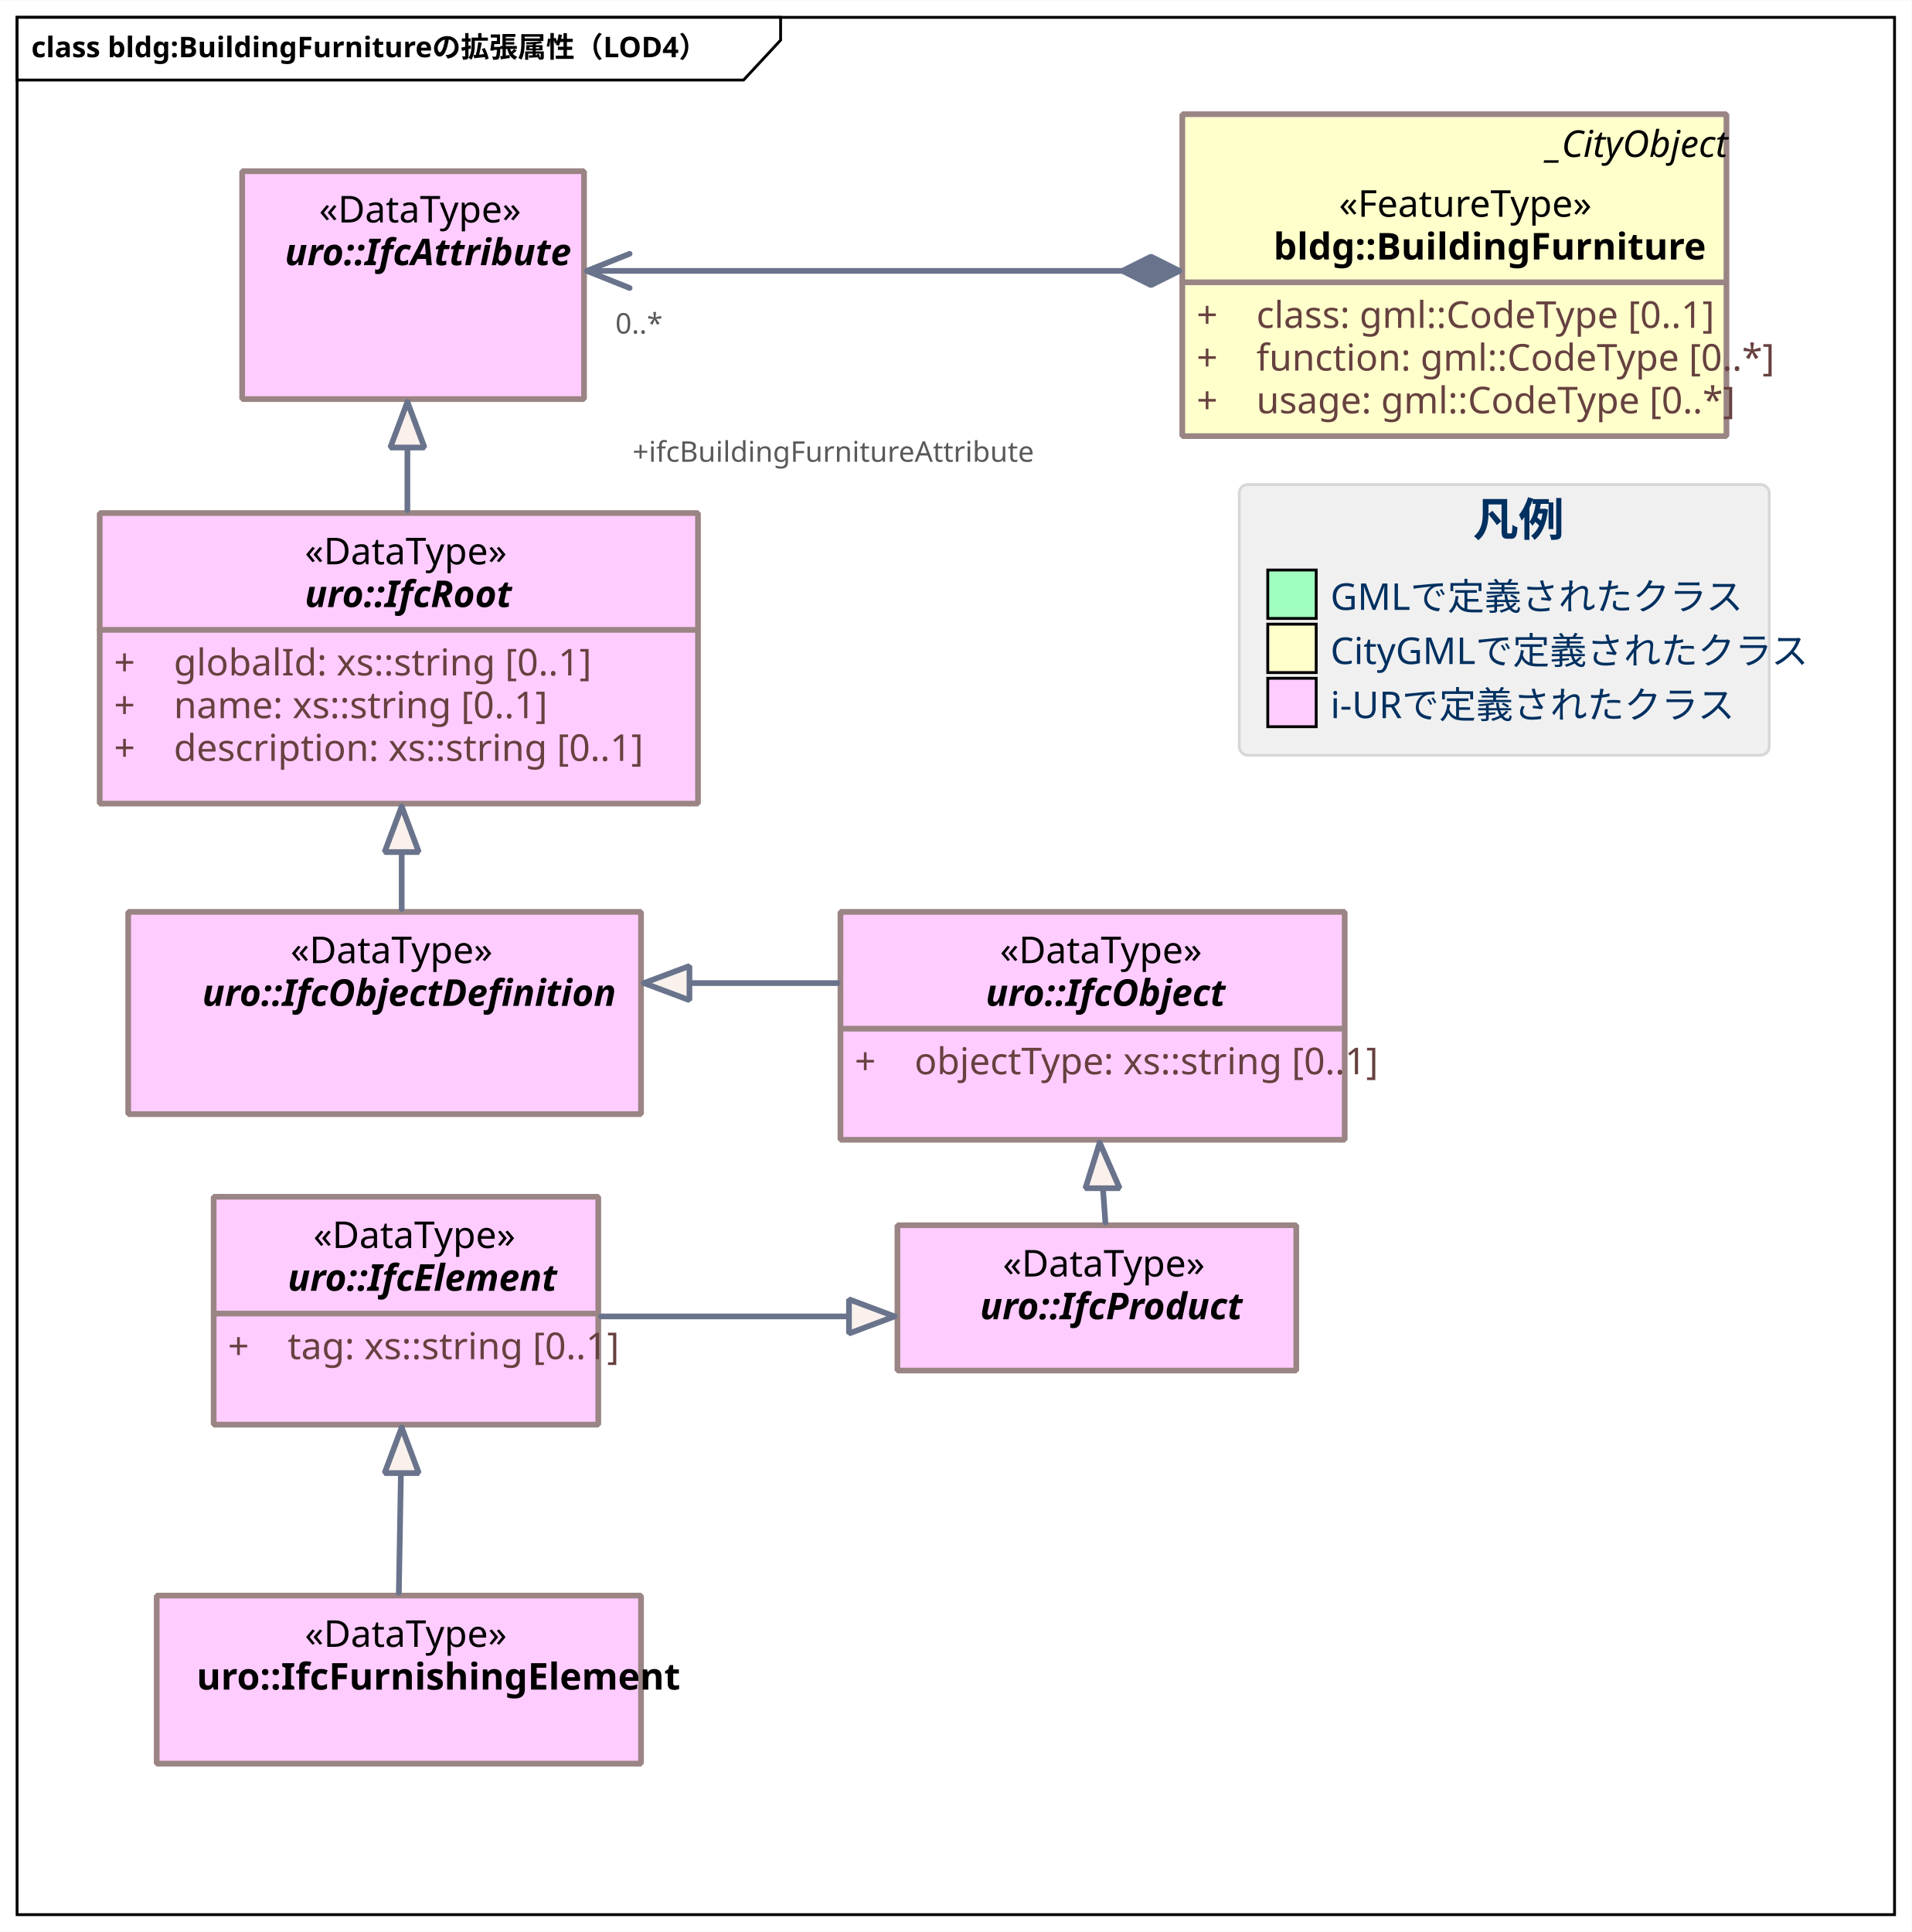
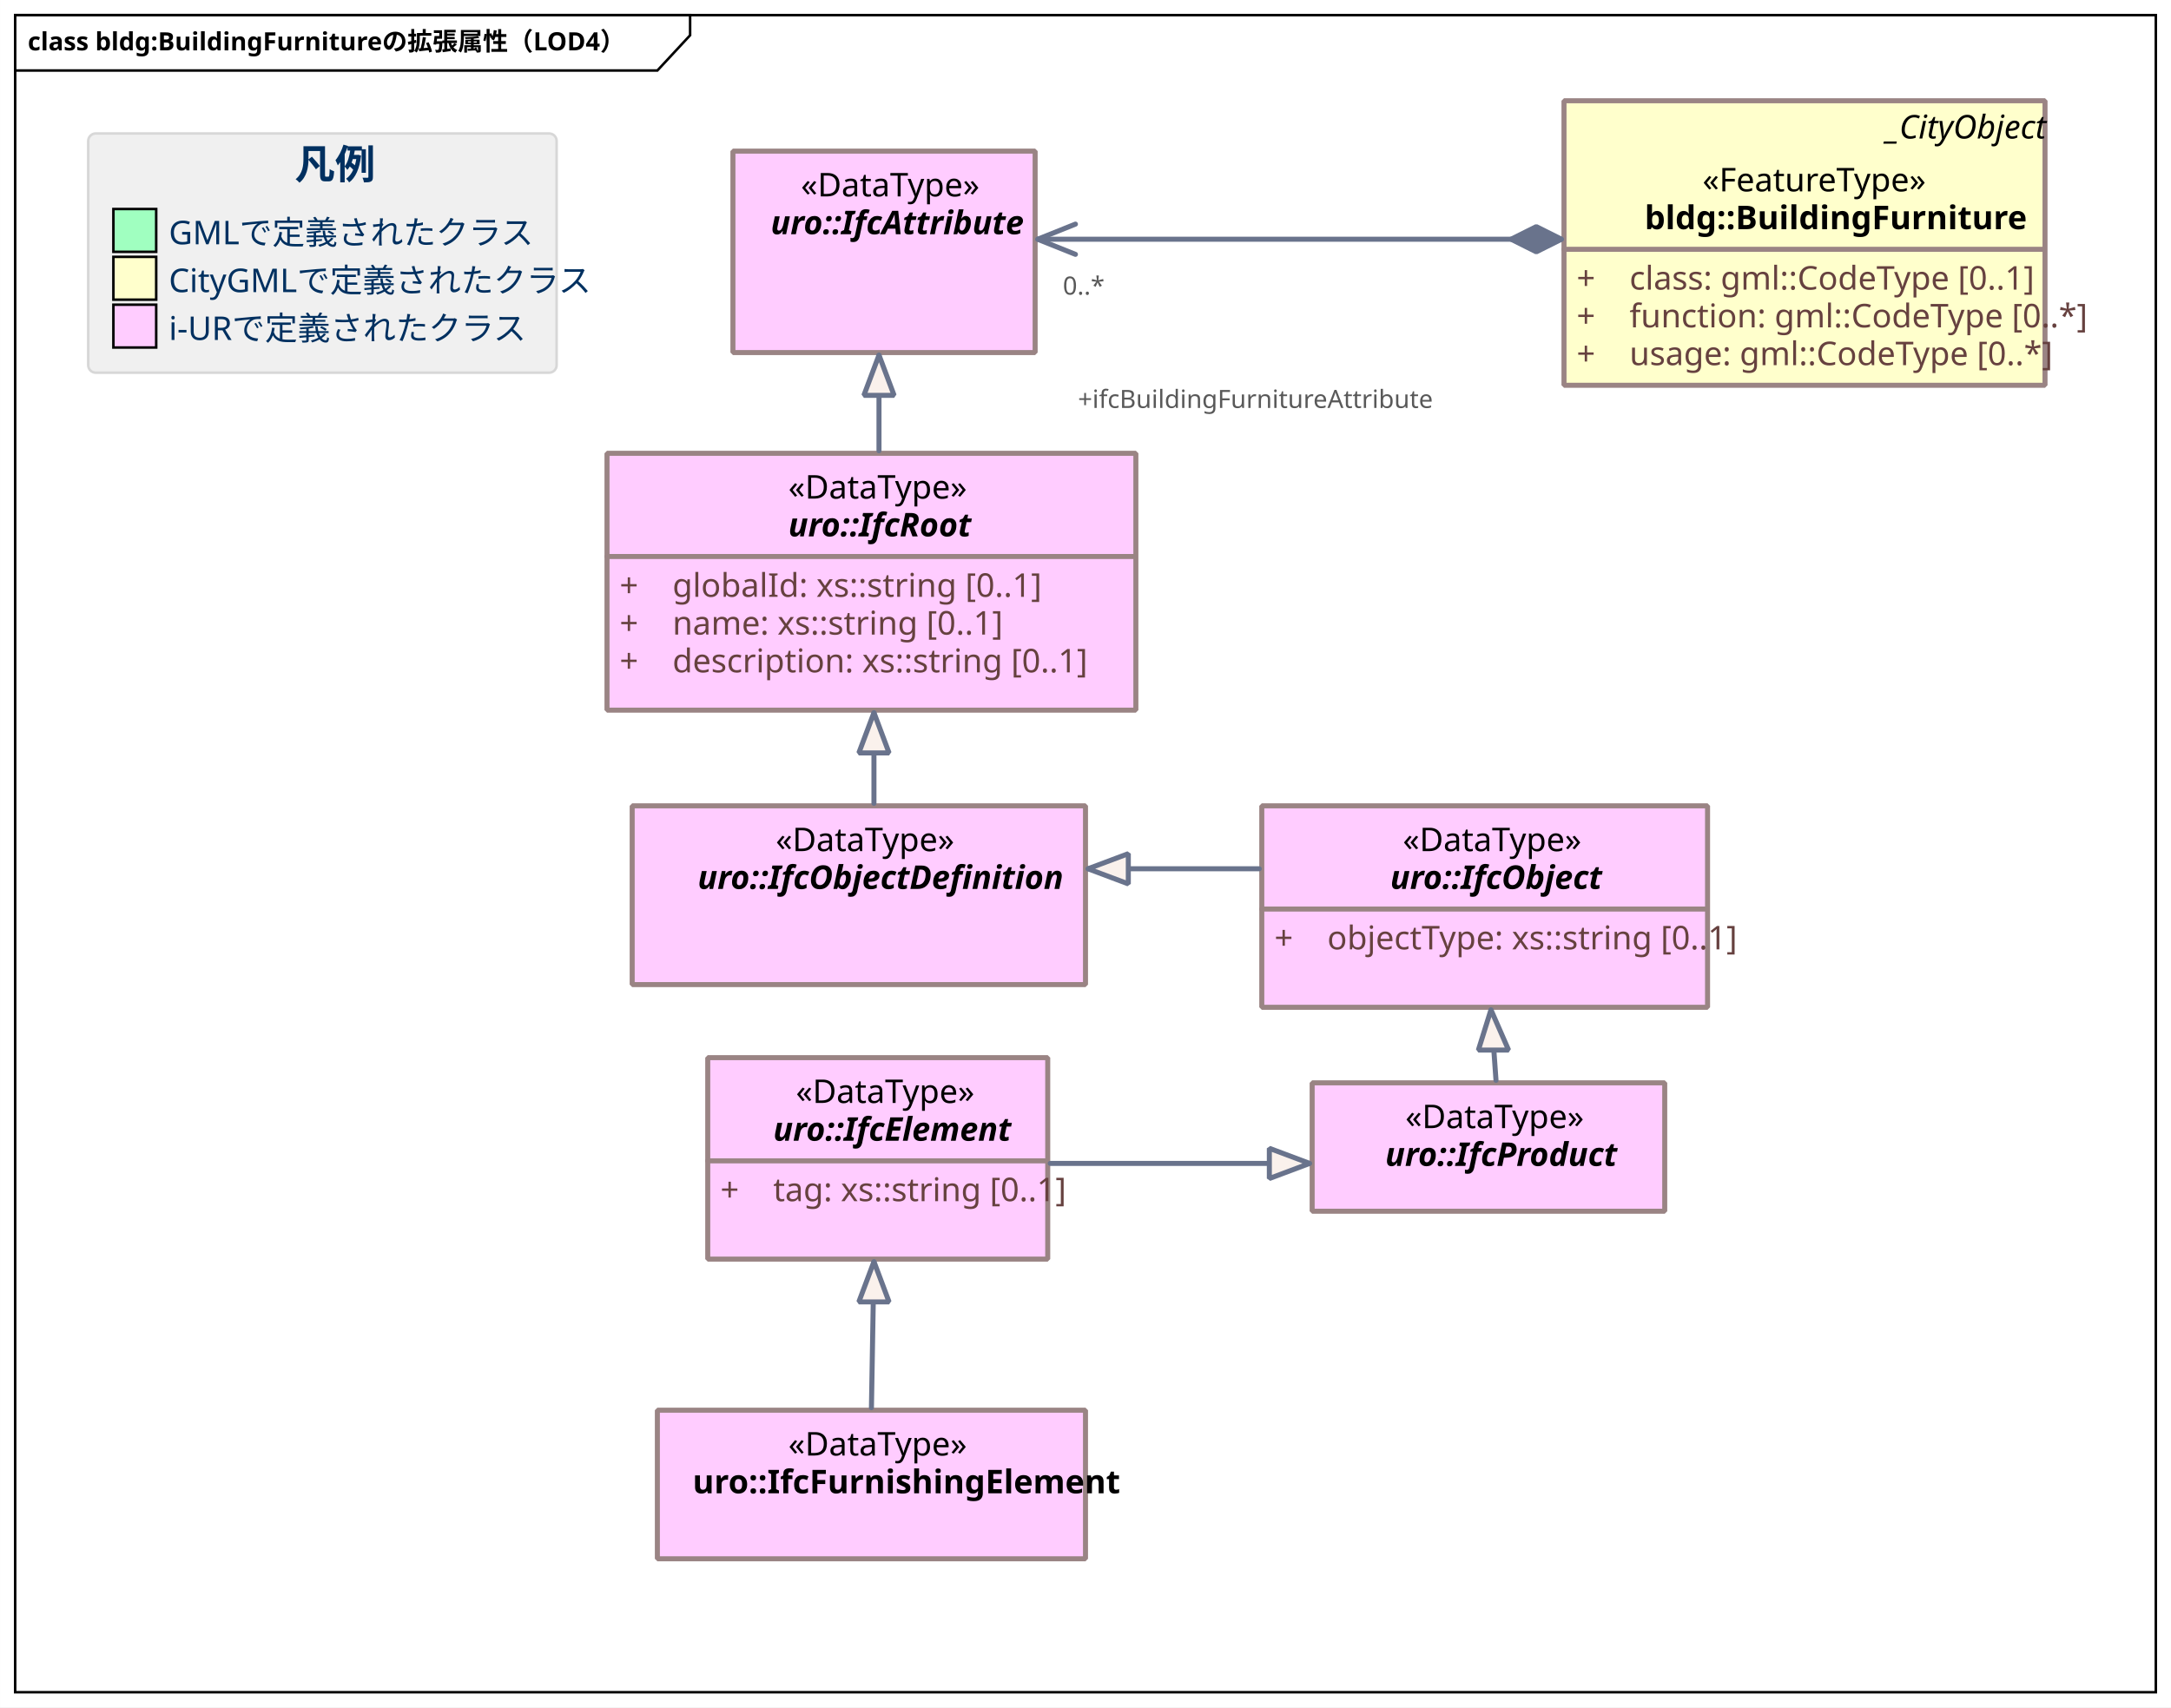
- <svg xmlns="http://www.w3.org/2000/svg" width="17.75cm" height="17.94cm" viewBox="0 0 671 678">
+ <svg xmlns="http://www.w3.org/2000/svg" width="22.81cm" height="17.94cm" viewBox="0 0 862 678">
  <g style="fill:#FFFFFF;fill-opacity:1.00;">
-     <rect x="0" y="0" width="671" height="678" shape-rendering="auto" />
+     <rect x="0" y="0" width="862" height="678" shape-rendering="auto" />
  </g>
  <g style="stroke-width:1;stroke-linecap:square;stroke-linejoin:miter; fill:#000000;fill-opacity:0.00; stroke:#000000; stroke-opacity:1.00">
-     <path d="M 6 6 L 6 672 L 665 672 L 665 6 L 6 6" shape-rendering="auto" />
+     <path d="M 6 6 L 6 672 L 856 672 L 856 6 L 6 6" shape-rendering="auto" />
  </g>
  <g style="stroke-width:1;stroke-linecap:square;stroke-linejoin:miter; fill:#FFFFFF;fill-opacity:1.00; stroke:#000000; stroke-opacity:1.00">
    <polygon points="6 28 261 28 274 14 274 6 6 6 6 28" shape-rendering="auto" style="fill-rule:evenodd;" />
  </g>
  <g style="stroke-width:1;stroke-linecap:square;stroke-linejoin:miter; fill:#000000;fill-opacity:1.00; stroke:#000000; stroke-opacity:0.00">
    <text x="11.00" y="20.00" textLength="248" style="font-family:メイリオ; font-weight:700; font-style:normal; font-size:10px; fill:#000000;fill-opacity:1.00; stroke:#000000; stroke-opacity:0.00 stroke-width:0; white-space: pre;" xml:space="preserve" transform="rotate(-0.00 11.00 20.00)">class bldg:BuildingFurnitureの拡張属性（LOD4）</text>
  </g>
  <g style="stroke-width:1;stroke-linecap:square;stroke-linejoin:miter; fill:#F0F0F0;fill-opacity:1.00; stroke:#D7D7D7; stroke-opacity:1.00">
-     <rect x="435" y="170" width="186" height="95" rx="3.00" shape-rendering="auto" />
+     <rect x="35" y="53" width="186" height="95" rx="3.00" shape-rendering="auto" />
  </g>
  <g style="stroke-width:1;stroke-linecap:square;stroke-linejoin:miter; fill:#A0FFC0;fill-opacity:1.00; stroke:#000000; stroke-opacity:1.00">
-     <rect x="445" y="200" width="17" height="17" rx="0.00" shape-rendering="auto" />
+     <rect x="45" y="83" width="17" height="17" rx="0.00" shape-rendering="auto" />
  </g>
  <g style="stroke-width:1;stroke-linecap:square;stroke-linejoin:miter; fill:#003060;fill-opacity:1.00; stroke:#000000; stroke-opacity:0.00">
-     <text x="467.00" y="214.00" textLength="123" style="font-family:Yu Gothic UI; font-weight:400; font-style:normal; font-size:13px; fill:#003060;fill-opacity:1.00; stroke:#000000; stroke-opacity:0.00 stroke-width:0; white-space: pre;" xml:space="preserve" transform="rotate(-0.00 467.00 214.00)">GMLで定義されたクラス</text>
+     <text x="67.00" y="97.00" textLength="123" style="font-family:Yu Gothic UI; font-weight:400; font-style:normal; font-size:13px; fill:#003060;fill-opacity:1.00; stroke:#000000; stroke-opacity:0.00 stroke-width:0; white-space: pre;" xml:space="preserve" transform="rotate(-0.00 67.00 97.00)">GMLで定義されたクラス</text>
  </g>
  <g style="stroke-width:1;stroke-linecap:square;stroke-linejoin:miter; fill:#FFFFCC;fill-opacity:1.00; stroke:#000000; stroke-opacity:1.00">
-     <rect x="445" y="219" width="17" height="17" rx="0.00" shape-rendering="auto" />
+     <rect x="45" y="102" width="17" height="17" rx="0.00" shape-rendering="auto" />
  </g>
  <g style="stroke-width:1;stroke-linecap:square;stroke-linejoin:miter; fill:#003060;fill-opacity:1.00; stroke:#000000; stroke-opacity:0.00">
-     <text x="467.00" y="233.00" textLength="144" style="font-family:Yu Gothic UI; font-weight:400; font-style:normal; font-size:13px; fill:#003060;fill-opacity:1.00; stroke:#000000; stroke-opacity:0.00 stroke-width:0; white-space: pre;" xml:space="preserve" transform="rotate(-0.00 467.00 233.00)">CityGMLで定義されたクラス</text>
+     <text x="67.00" y="116.00" textLength="144" style="font-family:Yu Gothic UI; font-weight:400; font-style:normal; font-size:13px; fill:#003060;fill-opacity:1.00; stroke:#000000; stroke-opacity:0.00 stroke-width:0; white-space: pre;" xml:space="preserve" transform="rotate(-0.00 67.00 116.00)">CityGMLで定義されたクラス</text>
  </g>
  <g style="stroke-width:1;stroke-linecap:square;stroke-linejoin:miter; fill:#FFCCFF;fill-opacity:1.00; stroke:#000000; stroke-opacity:1.00">
-     <rect x="445" y="238" width="17" height="17" rx="0.00" shape-rendering="auto" />
+     <rect x="45" y="121" width="17" height="17" rx="0.00" shape-rendering="auto" />
  </g>
  <g style="stroke-width:1;stroke-linecap:square;stroke-linejoin:miter; fill:#003060;fill-opacity:1.00; stroke:#000000; stroke-opacity:0.00">
-     <text x="467.00" y="252.00" textLength="121" style="font-family:Yu Gothic UI; font-weight:400; font-style:normal; font-size:13px; fill:#003060;fill-opacity:1.00; stroke:#000000; stroke-opacity:0.00 stroke-width:0; white-space: pre;" xml:space="preserve" transform="rotate(-0.00 467.00 252.00)">i-URで定義されたクラス</text>
-     <text x="517.00" y="188.00" textLength="22" style="font-family:メイリオ; font-weight:700; font-style:normal; font-size:16px; fill:#003060;fill-opacity:1.00; stroke:#000000; stroke-opacity:0.00 stroke-width:0; white-space: pre;" xml:space="preserve" transform="rotate(-0.00 517.00 188.00)">凡例</text>
+     <text x="67.00" y="135.00" textLength="121" style="font-family:Yu Gothic UI; font-weight:400; font-style:normal; font-size:13px; fill:#003060;fill-opacity:1.00; stroke:#000000; stroke-opacity:0.00 stroke-width:0; white-space: pre;" xml:space="preserve" transform="rotate(-0.00 67.00 135.00)">i-URで定義されたクラス</text>
+     <text x="117.00" y="71.00" textLength="22" style="font-family:メイリオ; font-weight:700; font-style:normal; font-size:16px; fill:#003060;fill-opacity:1.00; stroke:#000000; stroke-opacity:0.00 stroke-width:0; white-space: pre;" xml:space="preserve" transform="rotate(-0.00 117.00 71.00)">凡例</text>
  </g>
  <g style="stroke-width:2;stroke-linecap:round;stroke-linejoin:bevel; fill:#FFFFCC;fill-opacity:1.00; stroke:#9A8484; stroke-opacity:1.00">
-     <rect x="415" y="40" width="191" height="113" rx="0.00" shape-rendering="auto" />
+     <rect x="621" y="40" width="191" height="113" rx="0.00" shape-rendering="auto" />
  </g>
  <g style="stroke-width:1;stroke-linecap:round;stroke-linejoin:bevel; fill:#000000;fill-opacity:1.00; stroke:#000000; stroke-opacity:0.00">
-     <text x="543.00" y="55.00" textLength="60" style="font-family:Calibri; font-weight:400; font-style:italic; font-size:13px; fill:#000000;fill-opacity:1.00; stroke:#000000; stroke-opacity:0.00 stroke-width:0; white-space: pre;" xml:space="preserve" transform="rotate(-0.00 543.00 55.00)">_CityObject</text>
-     <text x="470.00" y="76.00" textLength="80" style="font-family:Calibri; font-weight:400; font-style:normal; font-size:13px; fill:#000000;fill-opacity:1.00; stroke:#000000; stroke-opacity:0.00 stroke-width:0; white-space: pre;" xml:space="preserve" transform="rotate(-0.00 470.00 76.00)">«FeatureType»</text>
-     <text x="447.00" y="91.00" textLength="126" style="font-family:Calibri; font-weight:700; font-style:normal; font-size:13px; fill:#000000;fill-opacity:1.00; stroke:#000000; stroke-opacity:0.00 stroke-width:0; white-space: pre;" xml:space="preserve" transform="rotate(-0.00 447.00 91.00)">bldg::BuildingFurniture</text>
+     <text x="749.00" y="55.00" textLength="60" style="font-family:Calibri; font-weight:400; font-style:italic; font-size:13px; fill:#000000;fill-opacity:1.00; stroke:#000000; stroke-opacity:0.00 stroke-width:0; white-space: pre;" xml:space="preserve" transform="rotate(-0.00 749.00 55.00)">_CityObject</text>
+     <text x="676.00" y="76.00" textLength="80" style="font-family:Calibri; font-weight:400; font-style:normal; font-size:13px; fill:#000000;fill-opacity:1.00; stroke:#000000; stroke-opacity:0.00 stroke-width:0; white-space: pre;" xml:space="preserve" transform="rotate(-0.00 676.00 76.00)">«FeatureType»</text>
+     <text x="653.00" y="91.00" textLength="126" style="font-family:Calibri; font-weight:700; font-style:normal; font-size:13px; fill:#000000;fill-opacity:1.00; stroke:#000000; stroke-opacity:0.00 stroke-width:0; white-space: pre;" xml:space="preserve" transform="rotate(-0.00 653.00 91.00)">bldg::BuildingFurniture</text>
  </g>
  <g style="stroke-width:2;stroke-linecap:round;stroke-linejoin:bevel; fill:#000000;fill-opacity:0.00; stroke:#9A8484; stroke-opacity:1.00">
-     <path d="M 415 99 L 605 99" shape-rendering="auto" />
+     <path d="M 621 99 L 811 99" shape-rendering="auto" />
  </g>
  <g style="stroke-width:1;stroke-linecap:round;stroke-linejoin:bevel; fill:#66413F;fill-opacity:1.00; stroke:#000000; stroke-opacity:0.00">
-     <text x="420.00" y="115.00" textLength="9" style="font-family:Calibri; font-weight:400; font-style:normal; font-size:13px; fill:#66413F;fill-opacity:1.00; stroke:#000000; stroke-opacity:0.00 stroke-width:0; white-space: pre;" xml:space="preserve" transform="rotate(-0.00 420.00 115.00)">+ </text>
-     <text x="441.00" y="115.00" textLength="144" style="font-family:Calibri; font-weight:400; font-style:normal; font-size:13px; fill:#66413F;fill-opacity:1.00; stroke:#000000; stroke-opacity:0.00 stroke-width:0; white-space: pre;" xml:space="preserve" transform="rotate(-0.00 441.00 115.00)">class: gml::CodeType [0..1]</text>
-     <text x="420.00" y="130.00" textLength="9" style="font-family:Calibri; font-weight:400; font-style:normal; font-size:13px; fill:#66413F;fill-opacity:1.00; stroke:#000000; stroke-opacity:0.00 stroke-width:0; white-space: pre;" xml:space="preserve" transform="rotate(-0.00 420.00 130.00)">+ </text>
-     <text x="441.00" y="130.00" textLength="160" style="font-family:Calibri; font-weight:400; font-style:normal; font-size:13px; fill:#66413F;fill-opacity:1.00; stroke:#000000; stroke-opacity:0.00 stroke-width:0; white-space: pre;" xml:space="preserve" transform="rotate(-0.00 441.00 130.00)">function: gml::CodeType [0..*]</text>
-     <text x="420.00" y="145.00" textLength="9" style="font-family:Calibri; font-weight:400; font-style:normal; font-size:13px; fill:#66413F;fill-opacity:1.00; stroke:#000000; stroke-opacity:0.00 stroke-width:0; white-space: pre;" xml:space="preserve" transform="rotate(-0.00 420.00 145.00)">+ </text>
-     <text x="441.00" y="145.00" textLength="146" style="font-family:Calibri; font-weight:400; font-style:normal; font-size:13px; fill:#66413F;fill-opacity:1.00; stroke:#000000; stroke-opacity:0.00 stroke-width:0; white-space: pre;" xml:space="preserve" transform="rotate(-0.00 441.00 145.00)">usage: gml::CodeType [0..*]</text>
+     <text x="626.00" y="115.00" textLength="9" style="font-family:Calibri; font-weight:400; font-style:normal; font-size:13px; fill:#66413F;fill-opacity:1.00; stroke:#000000; stroke-opacity:0.00 stroke-width:0; white-space: pre;" xml:space="preserve" transform="rotate(-0.00 626.00 115.00)">+ </text>
+     <text x="647.00" y="115.00" textLength="144" style="font-family:Calibri; font-weight:400; font-style:normal; font-size:13px; fill:#66413F;fill-opacity:1.00; stroke:#000000; stroke-opacity:0.00 stroke-width:0; white-space: pre;" xml:space="preserve" transform="rotate(-0.00 647.00 115.00)">class: gml::CodeType [0..1]</text>
+     <text x="626.00" y="130.00" textLength="9" style="font-family:Calibri; font-weight:400; font-style:normal; font-size:13px; fill:#66413F;fill-opacity:1.00; stroke:#000000; stroke-opacity:0.00 stroke-width:0; white-space: pre;" xml:space="preserve" transform="rotate(-0.00 626.00 130.00)">+ </text>
+     <text x="647.00" y="130.00" textLength="160" style="font-family:Calibri; font-weight:400; font-style:normal; font-size:13px; fill:#66413F;fill-opacity:1.00; stroke:#000000; stroke-opacity:0.00 stroke-width:0; white-space: pre;" xml:space="preserve" transform="rotate(-0.00 647.00 130.00)">function: gml::CodeType [0..*]</text>
+     <text x="626.00" y="145.00" textLength="9" style="font-family:Calibri; font-weight:400; font-style:normal; font-size:13px; fill:#66413F;fill-opacity:1.00; stroke:#000000; stroke-opacity:0.00 stroke-width:0; white-space: pre;" xml:space="preserve" transform="rotate(-0.00 626.00 145.00)">+ </text>
+     <text x="647.00" y="145.00" textLength="146" style="font-family:Calibri; font-weight:400; font-style:normal; font-size:13px; fill:#66413F;fill-opacity:1.00; stroke:#000000; stroke-opacity:0.00 stroke-width:0; white-space: pre;" xml:space="preserve" transform="rotate(-0.00 647.00 145.00)">usage: gml::CodeType [0..*]</text>
  </g>
  <g style="stroke-width:2;stroke-linecap:round;stroke-linejoin:bevel; fill:#FFCCFF;fill-opacity:1.00; stroke:#9A8484; stroke-opacity:1.00">
-     <rect x="85" y="60" width="120" height="80" rx="0.00" shape-rendering="auto" />
+     <rect x="291" y="60" width="120" height="80" rx="0.00" shape-rendering="auto" />
  </g>
  <g style="stroke-width:1;stroke-linecap:round;stroke-linejoin:bevel; fill:#000000;fill-opacity:1.00; stroke:#000000; stroke-opacity:0.00">
-     <text x="112.00" y="78.00" textLength="65" style="font-family:Calibri; font-weight:400; font-style:normal; font-size:13px; fill:#000000;fill-opacity:1.00; stroke:#000000; stroke-opacity:0.00 stroke-width:0; white-space: pre;" xml:space="preserve" transform="rotate(-0.00 112.00 78.00)">«DataType»</text>
-     <text x="100.00" y="93.00" textLength="90" style="font-family:Calibri; font-weight:700; font-style:italic; font-size:13px; fill:#000000;fill-opacity:1.00; stroke:#000000; stroke-opacity:0.00 stroke-width:0; white-space: pre;" xml:space="preserve" transform="rotate(-0.00 100.00 93.00)">uro::IfcAttribute</text>
+     <text x="318.00" y="78.00" textLength="65" style="font-family:Calibri; font-weight:400; font-style:normal; font-size:13px; fill:#000000;fill-opacity:1.00; stroke:#000000; stroke-opacity:0.00 stroke-width:0; white-space: pre;" xml:space="preserve" transform="rotate(-0.00 318.00 78.00)">«DataType»</text>
+     <text x="306.00" y="93.00" textLength="90" style="font-family:Calibri; font-weight:700; font-style:italic; font-size:13px; fill:#000000;fill-opacity:1.00; stroke:#000000; stroke-opacity:0.00 stroke-width:0; white-space: pre;" xml:space="preserve" transform="rotate(-0.00 306.00 93.00)">uro::IfcAttribute</text>
  </g>
  <g style="stroke-width:2;stroke-linecap:round;stroke-linejoin:bevel; fill:#FFCCFF;fill-opacity:1.00; stroke:#9A8484; stroke-opacity:1.00">
-     <rect x="35" y="180" width="210" height="102" rx="0.00" shape-rendering="auto" />
+     <rect x="241" y="180" width="210" height="102" rx="0.00" shape-rendering="auto" />
  </g>
  <g style="stroke-width:1;stroke-linecap:round;stroke-linejoin:bevel; fill:#000000;fill-opacity:1.00; stroke:#000000; stroke-opacity:0.00">
-     <text x="107.00" y="198.00" textLength="65" style="font-family:Calibri; font-weight:400; font-style:normal; font-size:13px; fill:#000000;fill-opacity:1.00; stroke:#000000; stroke-opacity:0.00 stroke-width:0; white-space: pre;" xml:space="preserve" transform="rotate(-0.00 107.00 198.00)">«DataType»</text>
-     <text x="107.00" y="213.00" textLength="65" style="font-family:Calibri; font-weight:700; font-style:italic; font-size:13px; fill:#000000;fill-opacity:1.00; stroke:#000000; stroke-opacity:0.00 stroke-width:0; white-space: pre;" xml:space="preserve" transform="rotate(-0.00 107.00 213.00)">uro::IfcRoot</text>
+     <text x="313.00" y="198.00" textLength="65" style="font-family:Calibri; font-weight:400; font-style:normal; font-size:13px; fill:#000000;fill-opacity:1.00; stroke:#000000; stroke-opacity:0.00 stroke-width:0; white-space: pre;" xml:space="preserve" transform="rotate(-0.00 313.00 198.00)">«DataType»</text>
+     <text x="313.00" y="213.00" textLength="65" style="font-family:Calibri; font-weight:700; font-style:italic; font-size:13px; fill:#000000;fill-opacity:1.00; stroke:#000000; stroke-opacity:0.00 stroke-width:0; white-space: pre;" xml:space="preserve" transform="rotate(-0.00 313.00 213.00)">uro::IfcRoot</text>
  </g>
  <g style="stroke-width:2;stroke-linecap:round;stroke-linejoin:bevel; fill:#000000;fill-opacity:0.00; stroke:#9A8484; stroke-opacity:1.00">
-     <path d="M 35 221 L 244 221" shape-rendering="auto" />
+     <path d="M 241 221 L 450 221" shape-rendering="auto" />
  </g>
  <g style="stroke-width:1;stroke-linecap:round;stroke-linejoin:bevel; fill:#66413F;fill-opacity:1.00; stroke:#000000; stroke-opacity:0.00">
-     <text x="40.00" y="237.00" textLength="9" style="font-family:Calibri; font-weight:400; font-style:normal; font-size:13px; fill:#66413F;fill-opacity:1.00; stroke:#000000; stroke-opacity:0.00 stroke-width:0; white-space: pre;" xml:space="preserve" transform="rotate(-0.00 40.00 237.00)">+ </text>
-     <text x="61.00" y="237.00" textLength="133" style="font-family:Calibri; font-weight:400; font-style:normal; font-size:13px; fill:#66413F;fill-opacity:1.00; stroke:#000000; stroke-opacity:0.00 stroke-width:0; white-space: pre;" xml:space="preserve" transform="rotate(-0.00 61.00 237.00)">globalId: xs::string [0..1]</text>
-     <text x="40.00" y="252.00" textLength="9" style="font-family:Calibri; font-weight:400; font-style:normal; font-size:13px; fill:#66413F;fill-opacity:1.00; stroke:#000000; stroke-opacity:0.00 stroke-width:0; white-space: pre;" xml:space="preserve" transform="rotate(-0.00 40.00 252.00)">+ </text>
-     <text x="61.00" y="252.00" textLength="117" style="font-family:Calibri; font-weight:400; font-style:normal; font-size:13px; fill:#66413F;fill-opacity:1.00; stroke:#000000; stroke-opacity:0.00 stroke-width:0; white-space: pre;" xml:space="preserve" transform="rotate(-0.00 61.00 252.00)">name: xs::string [0..1]</text>
-     <text x="40.00" y="267.00" textLength="9" style="font-family:Calibri; font-weight:400; font-style:normal; font-size:13px; fill:#66413F;fill-opacity:1.00; stroke:#000000; stroke-opacity:0.00 stroke-width:0; white-space: pre;" xml:space="preserve" transform="rotate(-0.00 40.00 267.00)">+ </text>
-     <text x="61.00" y="267.00" textLength="150" style="font-family:Calibri; font-weight:400; font-style:normal; font-size:13px; fill:#66413F;fill-opacity:1.00; stroke:#000000; stroke-opacity:0.00 stroke-width:0; white-space: pre;" xml:space="preserve" transform="rotate(-0.00 61.00 267.00)">description: xs::string [0..1]</text>
+     <text x="246.00" y="237.00" textLength="9" style="font-family:Calibri; font-weight:400; font-style:normal; font-size:13px; fill:#66413F;fill-opacity:1.00; stroke:#000000; stroke-opacity:0.00 stroke-width:0; white-space: pre;" xml:space="preserve" transform="rotate(-0.00 246.00 237.00)">+ </text>
+     <text x="267.00" y="237.00" textLength="133" style="font-family:Calibri; font-weight:400; font-style:normal; font-size:13px; fill:#66413F;fill-opacity:1.00; stroke:#000000; stroke-opacity:0.00 stroke-width:0; white-space: pre;" xml:space="preserve" transform="rotate(-0.00 267.00 237.00)">globalId: xs::string [0..1]</text>
+     <text x="246.00" y="252.00" textLength="9" style="font-family:Calibri; font-weight:400; font-style:normal; font-size:13px; fill:#66413F;fill-opacity:1.00; stroke:#000000; stroke-opacity:0.00 stroke-width:0; white-space: pre;" xml:space="preserve" transform="rotate(-0.00 246.00 252.00)">+ </text>
+     <text x="267.00" y="252.00" textLength="117" style="font-family:Calibri; font-weight:400; font-style:normal; font-size:13px; fill:#66413F;fill-opacity:1.00; stroke:#000000; stroke-opacity:0.00 stroke-width:0; white-space: pre;" xml:space="preserve" transform="rotate(-0.00 267.00 252.00)">name: xs::string [0..1]</text>
+     <text x="246.00" y="267.00" textLength="9" style="font-family:Calibri; font-weight:400; font-style:normal; font-size:13px; fill:#66413F;fill-opacity:1.00; stroke:#000000; stroke-opacity:0.00 stroke-width:0; white-space: pre;" xml:space="preserve" transform="rotate(-0.00 246.00 267.00)">+ </text>
+     <text x="267.00" y="267.00" textLength="150" style="font-family:Calibri; font-weight:400; font-style:normal; font-size:13px; fill:#66413F;fill-opacity:1.00; stroke:#000000; stroke-opacity:0.00 stroke-width:0; white-space: pre;" xml:space="preserve" transform="rotate(-0.00 267.00 267.00)">description: xs::string [0..1]</text>
  </g>
  <g style="stroke-width:2;stroke-linecap:round;stroke-linejoin:bevel; fill:#FFCCFF;fill-opacity:1.00; stroke:#9A8484; stroke-opacity:1.00">
-     <rect x="55" y="560" width="170" height="59" rx="0.00" shape-rendering="auto" />
+     <rect x="261" y="560" width="170" height="59" rx="0.00" shape-rendering="auto" />
  </g>
  <g style="stroke-width:1;stroke-linecap:round;stroke-linejoin:bevel; fill:#000000;fill-opacity:1.00; stroke:#000000; stroke-opacity:0.00">
-     <text x="107.00" y="578.00" textLength="65" style="font-family:Calibri; font-weight:400; font-style:normal; font-size:13px; fill:#000000;fill-opacity:1.00; stroke:#000000; stroke-opacity:0.00 stroke-width:0; white-space: pre;" xml:space="preserve" transform="rotate(-0.00 107.00 578.00)">«DataType»</text>
-     <text x="69.00" y="593.00" textLength="141" style="font-family:Calibri; font-weight:700; font-style:normal; font-size:13px; fill:#000000;fill-opacity:1.00; stroke:#000000; stroke-opacity:0.00 stroke-width:0; white-space: pre;" xml:space="preserve" transform="rotate(-0.00 69.00 593.00)">uro::IfcFurnishingElement</text>
+     <text x="313.00" y="578.00" textLength="65" style="font-family:Calibri; font-weight:400; font-style:normal; font-size:13px; fill:#000000;fill-opacity:1.00; stroke:#000000; stroke-opacity:0.00 stroke-width:0; white-space: pre;" xml:space="preserve" transform="rotate(-0.00 313.00 578.00)">«DataType»</text>
+     <text x="275.00" y="593.00" textLength="141" style="font-family:Calibri; font-weight:700; font-style:normal; font-size:13px; fill:#000000;fill-opacity:1.00; stroke:#000000; stroke-opacity:0.00 stroke-width:0; white-space: pre;" xml:space="preserve" transform="rotate(-0.00 275.00 593.00)">uro::IfcFurnishingElement</text>
  </g>
  <g style="stroke-width:2;stroke-linecap:round;stroke-linejoin:bevel; fill:#FFCCFF;fill-opacity:1.00; stroke:#9A8484; stroke-opacity:1.00">
-     <rect x="45" y="320" width="180" height="71" rx="0.00" shape-rendering="auto" />
+     <rect x="251" y="320" width="180" height="71" rx="0.00" shape-rendering="auto" />
  </g>
  <g style="stroke-width:1;stroke-linecap:round;stroke-linejoin:bevel; fill:#000000;fill-opacity:1.00; stroke:#000000; stroke-opacity:0.00">
-     <text x="102.00" y="338.00" textLength="65" style="font-family:Calibri; font-weight:400; font-style:normal; font-size:13px; fill:#000000;fill-opacity:1.00; stroke:#000000; stroke-opacity:0.00 stroke-width:0; white-space: pre;" xml:space="preserve" transform="rotate(-0.00 102.00 338.00)">«DataType»</text>
-     <text x="71.00" y="353.00" textLength="127" style="font-family:Calibri; font-weight:700; font-style:italic; font-size:13px; fill:#000000;fill-opacity:1.00; stroke:#000000; stroke-opacity:0.00 stroke-width:0; white-space: pre;" xml:space="preserve" transform="rotate(-0.00 71.00 353.00)">uro::IfcObjectDefinition</text>
+     <text x="308.00" y="338.00" textLength="65" style="font-family:Calibri; font-weight:400; font-style:normal; font-size:13px; fill:#000000;fill-opacity:1.00; stroke:#000000; stroke-opacity:0.00 stroke-width:0; white-space: pre;" xml:space="preserve" transform="rotate(-0.00 308.00 338.00)">«DataType»</text>
+     <text x="277.00" y="353.00" textLength="127" style="font-family:Calibri; font-weight:700; font-style:italic; font-size:13px; fill:#000000;fill-opacity:1.00; stroke:#000000; stroke-opacity:0.00 stroke-width:0; white-space: pre;" xml:space="preserve" transform="rotate(-0.00 277.00 353.00)">uro::IfcObjectDefinition</text>
  </g>
  <g style="stroke-width:2;stroke-linecap:round;stroke-linejoin:bevel; fill:#FFCCFF;fill-opacity:1.00; stroke:#9A8484; stroke-opacity:1.00">
-     <rect x="295" y="320" width="177" height="80" rx="0.00" shape-rendering="auto" />
+     <rect x="501" y="320" width="177" height="80" rx="0.00" shape-rendering="auto" />
  </g>
  <g style="stroke-width:1;stroke-linecap:round;stroke-linejoin:bevel; fill:#000000;fill-opacity:1.00; stroke:#000000; stroke-opacity:0.00">
-     <text x="351.00" y="338.00" textLength="65" style="font-family:Calibri; font-weight:400; font-style:normal; font-size:13px; fill:#000000;fill-opacity:1.00; stroke:#000000; stroke-opacity:0.00 stroke-width:0; white-space: pre;" xml:space="preserve" transform="rotate(-0.00 351.00 338.00)">«DataType»</text>
-     <text x="346.00" y="353.00" textLength="74" style="font-family:Calibri; font-weight:700; font-style:italic; font-size:13px; fill:#000000;fill-opacity:1.00; stroke:#000000; stroke-opacity:0.00 stroke-width:0; white-space: pre;" xml:space="preserve" transform="rotate(-0.00 346.00 353.00)">uro::IfcObject</text>
+     <text x="557.00" y="338.00" textLength="65" style="font-family:Calibri; font-weight:400; font-style:normal; font-size:13px; fill:#000000;fill-opacity:1.00; stroke:#000000; stroke-opacity:0.00 stroke-width:0; white-space: pre;" xml:space="preserve" transform="rotate(-0.00 557.00 338.00)">«DataType»</text>
+     <text x="552.00" y="353.00" textLength="74" style="font-family:Calibri; font-weight:700; font-style:italic; font-size:13px; fill:#000000;fill-opacity:1.00; stroke:#000000; stroke-opacity:0.00 stroke-width:0; white-space: pre;" xml:space="preserve" transform="rotate(-0.00 552.00 353.00)">uro::IfcObject</text>
  </g>
  <g style="stroke-width:2;stroke-linecap:round;stroke-linejoin:bevel; fill:#000000;fill-opacity:0.00; stroke:#9A8484; stroke-opacity:1.00">
-     <path d="M 295 361 L 471 361" shape-rendering="auto" />
+     <path d="M 501 361 L 677 361" shape-rendering="auto" />
  </g>
  <g style="stroke-width:1;stroke-linecap:round;stroke-linejoin:bevel; fill:#66413F;fill-opacity:1.00; stroke:#000000; stroke-opacity:0.00">
-     <text x="300.00" y="377.00" textLength="9" style="font-family:Calibri; font-weight:400; font-style:normal; font-size:13px; fill:#66413F;fill-opacity:1.00; stroke:#000000; stroke-opacity:0.00 stroke-width:0; white-space: pre;" xml:space="preserve" transform="rotate(-0.00 300.00 377.00)">+ </text>
-     <text x="321.00" y="377.00" textLength="146" style="font-family:Calibri; font-weight:400; font-style:normal; font-size:13px; fill:#66413F;fill-opacity:1.00; stroke:#000000; stroke-opacity:0.00 stroke-width:0; white-space: pre;" xml:space="preserve" transform="rotate(-0.00 321.00 377.00)">objectType: xs::string [0..1]</text>
+     <text x="506.00" y="377.00" textLength="9" style="font-family:Calibri; font-weight:400; font-style:normal; font-size:13px; fill:#66413F;fill-opacity:1.00; stroke:#000000; stroke-opacity:0.00 stroke-width:0; white-space: pre;" xml:space="preserve" transform="rotate(-0.00 506.00 377.00)">+ </text>
+     <text x="527.00" y="377.00" textLength="146" style="font-family:Calibri; font-weight:400; font-style:normal; font-size:13px; fill:#66413F;fill-opacity:1.00; stroke:#000000; stroke-opacity:0.00 stroke-width:0; white-space: pre;" xml:space="preserve" transform="rotate(-0.00 527.00 377.00)">objectType: xs::string [0..1]</text>
  </g>
  <g style="stroke-width:2;stroke-linecap:round;stroke-linejoin:bevel; fill:#FFCCFF;fill-opacity:1.00; stroke:#9A8484; stroke-opacity:1.00">
-     <rect x="315" y="430" width="140" height="51" rx="0.00" shape-rendering="auto" />
+     <rect x="521" y="430" width="140" height="51" rx="0.00" shape-rendering="auto" />
  </g>
  <g style="stroke-width:1;stroke-linecap:round;stroke-linejoin:bevel; fill:#000000;fill-opacity:1.00; stroke:#000000; stroke-opacity:0.00">
-     <text x="352.00" y="448.00" textLength="65" style="font-family:Calibri; font-weight:400; font-style:normal; font-size:13px; fill:#000000;fill-opacity:1.00; stroke:#000000; stroke-opacity:0.00 stroke-width:0; white-space: pre;" xml:space="preserve" transform="rotate(-0.00 352.00 448.00)">«DataType»</text>
-     <text x="344.00" y="463.00" textLength="82" style="font-family:Calibri; font-weight:700; font-style:italic; font-size:13px; fill:#000000;fill-opacity:1.00; stroke:#000000; stroke-opacity:0.00 stroke-width:0; white-space: pre;" xml:space="preserve" transform="rotate(-0.00 344.00 463.00)">uro::IfcProduct</text>
+     <text x="558.00" y="448.00" textLength="65" style="font-family:Calibri; font-weight:400; font-style:normal; font-size:13px; fill:#000000;fill-opacity:1.00; stroke:#000000; stroke-opacity:0.00 stroke-width:0; white-space: pre;" xml:space="preserve" transform="rotate(-0.00 558.00 448.00)">«DataType»</text>
+     <text x="550.00" y="463.00" textLength="82" style="font-family:Calibri; font-weight:700; font-style:italic; font-size:13px; fill:#000000;fill-opacity:1.00; stroke:#000000; stroke-opacity:0.00 stroke-width:0; white-space: pre;" xml:space="preserve" transform="rotate(-0.00 550.00 463.00)">uro::IfcProduct</text>
  </g>
  <g style="stroke-width:2;stroke-linecap:round;stroke-linejoin:bevel; fill:#FFCCFF;fill-opacity:1.00; stroke:#9A8484; stroke-opacity:1.00">
-     <rect x="75" y="420" width="135" height="80" rx="0.00" shape-rendering="auto" />
+     <rect x="281" y="420" width="135" height="80" rx="0.00" shape-rendering="auto" />
  </g>
  <g style="stroke-width:1;stroke-linecap:round;stroke-linejoin:bevel; fill:#000000;fill-opacity:1.00; stroke:#000000; stroke-opacity:0.00">
-     <text x="110.00" y="438.00" textLength="65" style="font-family:Calibri; font-weight:400; font-style:normal; font-size:13px; fill:#000000;fill-opacity:1.00; stroke:#000000; stroke-opacity:0.00 stroke-width:0; white-space: pre;" xml:space="preserve" transform="rotate(-0.00 110.00 438.00)">«DataType»</text>
-     <text x="101.00" y="453.00" textLength="82" style="font-family:Calibri; font-weight:700; font-style:italic; font-size:13px; fill:#000000;fill-opacity:1.00; stroke:#000000; stroke-opacity:0.00 stroke-width:0; white-space: pre;" xml:space="preserve" transform="rotate(-0.00 101.00 453.00)">uro::IfcElement</text>
+     <text x="316.00" y="438.00" textLength="65" style="font-family:Calibri; font-weight:400; font-style:normal; font-size:13px; fill:#000000;fill-opacity:1.00; stroke:#000000; stroke-opacity:0.00 stroke-width:0; white-space: pre;" xml:space="preserve" transform="rotate(-0.00 316.00 438.00)">«DataType»</text>
+     <text x="307.00" y="453.00" textLength="82" style="font-family:Calibri; font-weight:700; font-style:italic; font-size:13px; fill:#000000;fill-opacity:1.00; stroke:#000000; stroke-opacity:0.00 stroke-width:0; white-space: pre;" xml:space="preserve" transform="rotate(-0.00 307.00 453.00)">uro::IfcElement</text>
  </g>
  <g style="stroke-width:2;stroke-linecap:round;stroke-linejoin:bevel; fill:#000000;fill-opacity:0.00; stroke:#9A8484; stroke-opacity:1.00">
-     <path d="M 75 461 L 209 461" shape-rendering="auto" />
+     <path d="M 281 461 L 415 461" shape-rendering="auto" />
  </g>
  <g style="stroke-width:1;stroke-linecap:round;stroke-linejoin:bevel; fill:#66413F;fill-opacity:1.00; stroke:#000000; stroke-opacity:0.00">
-     <text x="80.00" y="477.00" textLength="9" style="font-family:Calibri; font-weight:400; font-style:normal; font-size:13px; fill:#66413F;fill-opacity:1.00; stroke:#000000; stroke-opacity:0.00 stroke-width:0; white-space: pre;" xml:space="preserve" transform="rotate(-0.00 80.00 477.00)">+ </text>
-     <text x="101.00" y="477.00" textLength="104" style="font-family:Calibri; font-weight:400; font-style:normal; font-size:13px; fill:#66413F;fill-opacity:1.00; stroke:#000000; stroke-opacity:0.00 stroke-width:0; white-space: pre;" xml:space="preserve" transform="rotate(-0.00 101.00 477.00)">tag: xs::string [0..1]</text>
+     <text x="286.00" y="477.00" textLength="9" style="font-family:Calibri; font-weight:400; font-style:normal; font-size:13px; fill:#66413F;fill-opacity:1.00; stroke:#000000; stroke-opacity:0.00 stroke-width:0; white-space: pre;" xml:space="preserve" transform="rotate(-0.00 286.00 477.00)">+ </text>
+     <text x="307.00" y="477.00" textLength="104" style="font-family:Calibri; font-weight:400; font-style:normal; font-size:13px; fill:#66413F;fill-opacity:1.00; stroke:#000000; stroke-opacity:0.00 stroke-width:0; white-space: pre;" xml:space="preserve" transform="rotate(-0.00 307.00 477.00)">tag: xs::string [0..1]</text>
  </g>
  <g style="stroke-width:2;stroke-linecap:round;stroke-linejoin:bevel; fill:#000000;fill-opacity:0.00; stroke:#69738C; stroke-opacity:1.00">
-     <path d="M 206 95 L 414 95" shape-rendering="auto" />
+     <path d="M 412 95 L 620 95" shape-rendering="auto" />
  </g>
  <g style="stroke-width:2;stroke-linecap:round;stroke-linejoin:bevel; fill:#69738C;fill-opacity:1.00; stroke:#69738C; stroke-opacity:1.00">
-     <polygon points="404 100 414 95 404 90 394 95" shape-rendering="auto" style="fill-rule:evenodd;" />
+     <polygon points="610 100 620 95 610 90 600 95" shape-rendering="auto" style="fill-rule:evenodd;" />
  </g>
  <g style="stroke-width:2;stroke-linecap:round;stroke-linejoin:bevel; fill:#000000;fill-opacity:0.00; stroke:#69738C; stroke-opacity:1.00">
-     <path d="M 221 101 L 206 95 L 221 89" shape-rendering="auto" />
-     <path d="M 143 179 L 143 141" shape-rendering="auto" />
+     <path d="M 427 101 L 412 95 L 427 89" shape-rendering="auto" />
+     <path d="M 349 179 L 349 141" shape-rendering="auto" />
  </g>
  <g style="stroke-width:2;stroke-linecap:round;stroke-linejoin:bevel; fill:#FAF1EC;fill-opacity:1.00; stroke:#69738C; stroke-opacity:1.00">
-     <polygon points="149 157 137 157 143 141" shape-rendering="auto" style="fill-rule:evenodd;" />
+     <polygon points="355 157 343 157 349 141" shape-rendering="auto" style="fill-rule:evenodd;" />
  </g>
  <g style="stroke-width:2;stroke-linecap:round;stroke-linejoin:bevel; fill:#000000;fill-opacity:0.00; stroke:#69738C; stroke-opacity:1.00">
-     <path d="M 140 559 L 141 501" shape-rendering="auto" />
+     <path d="M 346 559 L 347 501" shape-rendering="auto" />
  </g>
  <g style="stroke-width:2;stroke-linecap:round;stroke-linejoin:bevel; fill:#FAF1EC;fill-opacity:1.00; stroke:#69738C; stroke-opacity:1.00">
-     <polygon points="147 517 135 517 141 501" shape-rendering="auto" style="fill-rule:evenodd;" />
+     <polygon points="353 517 341 517 347 501" shape-rendering="auto" style="fill-rule:evenodd;" />
  </g>
  <g style="stroke-width:2;stroke-linecap:round;stroke-linejoin:bevel; fill:#000000;fill-opacity:0.00; stroke:#69738C; stroke-opacity:1.00">
-     <path d="M 141 319 L 141 283" shape-rendering="auto" />
+     <path d="M 347 319 L 347 283" shape-rendering="auto" />
  </g>
  <g style="stroke-width:2;stroke-linecap:round;stroke-linejoin:bevel; fill:#FAF1EC;fill-opacity:1.00; stroke:#69738C; stroke-opacity:1.00">
-     <polygon points="147 299 135 299 141 283" shape-rendering="auto" style="fill-rule:evenodd;" />
+     <polygon points="353 299 341 299 347 283" shape-rendering="auto" style="fill-rule:evenodd;" />
  </g>
  <g style="stroke-width:2;stroke-linecap:round;stroke-linejoin:bevel; fill:#000000;fill-opacity:0.00; stroke:#69738C; stroke-opacity:1.00">
-     <path d="M 294 345 L 226 345" shape-rendering="auto" />
+     <path d="M 500 345 L 432 345" shape-rendering="auto" />
  </g>
  <g style="stroke-width:2;stroke-linecap:round;stroke-linejoin:bevel; fill:#FAF1EC;fill-opacity:1.00; stroke:#69738C; stroke-opacity:1.00">
-     <polygon points="242 339 242 351 226 345" shape-rendering="auto" style="fill-rule:evenodd;" />
+     <polygon points="448 339 448 351 432 345" shape-rendering="auto" style="fill-rule:evenodd;" />
  </g>
  <g style="stroke-width:2;stroke-linecap:round;stroke-linejoin:bevel; fill:#000000;fill-opacity:0.00; stroke:#69738C; stroke-opacity:1.00">
-     <path d="M 388 429 L 386 401" shape-rendering="auto" />
+     <path d="M 594 429 L 592 401" shape-rendering="auto" />
  </g>
  <g style="stroke-width:2;stroke-linecap:round;stroke-linejoin:bevel; fill:#FAF1EC;fill-opacity:1.00; stroke:#69738C; stroke-opacity:1.00">
-     <polygon points="393 417 381 417 386 401" shape-rendering="auto" style="fill-rule:evenodd;" />
+     <polygon points="599 417 587 417 592 401" shape-rendering="auto" style="fill-rule:evenodd;" />
  </g>
  <g style="stroke-width:2;stroke-linecap:round;stroke-linejoin:bevel; fill:#000000;fill-opacity:0.00; stroke:#69738C; stroke-opacity:1.00">
-     <path d="M 211 462 L 314 462" shape-rendering="auto" />
+     <path d="M 417 462 L 520 462" shape-rendering="auto" />
  </g>
  <g style="stroke-width:2;stroke-linecap:round;stroke-linejoin:bevel; fill:#FAF1EC;fill-opacity:1.00; stroke:#69738C; stroke-opacity:1.00">
-     <polygon points="298 468 298 456 314 462" shape-rendering="auto" style="fill-rule:evenodd;" />
+     <polygon points="504 468 504 456 520 462" shape-rendering="auto" style="fill-rule:evenodd;" />
  </g>
  <g style="stroke-width:1;stroke-linecap:round;stroke-linejoin:bevel; fill:#595959;fill-opacity:1.00; stroke:#000000; stroke-opacity:0.00">
-     <text x="222.00" y="162.00" textLength="148" style="font-family:メイリオ; font-weight:0; font-style:normal; font-size:10px; fill:#595959;fill-opacity:1.00; stroke:#000000; stroke-opacity:0.00 stroke-width:0; white-space: pre;" xml:space="preserve" transform="rotate(-0.00 222.00 162.00)">+ifcBuildingFurnitureAttribute</text>
-     <text x="216.00" y="117.00" textLength="18" style="font-family:メイリオ; font-weight:0; font-style:normal; font-size:10px; fill:#595959;fill-opacity:1.00; stroke:#000000; stroke-opacity:0.00 stroke-width:0; white-space: pre;" xml:space="preserve" transform="rotate(-0.00 216.00 117.00)">0..*</text>
+     <text x="428.00" y="162.00" textLength="148" style="font-family:メイリオ; font-weight:0; font-style:normal; font-size:10px; fill:#595959;fill-opacity:1.00; stroke:#000000; stroke-opacity:0.00 stroke-width:0; white-space: pre;" xml:space="preserve" transform="rotate(-0.00 428.00 162.00)">+ifcBuildingFurnitureAttribute</text>
+     <text x="422.00" y="117.00" textLength="18" style="font-family:メイリオ; font-weight:0; font-style:normal; font-size:10px; fill:#595959;fill-opacity:1.00; stroke:#000000; stroke-opacity:0.00 stroke-width:0; white-space: pre;" xml:space="preserve" transform="rotate(-0.00 422.00 117.00)">0..*</text>
  </g>
</svg>
